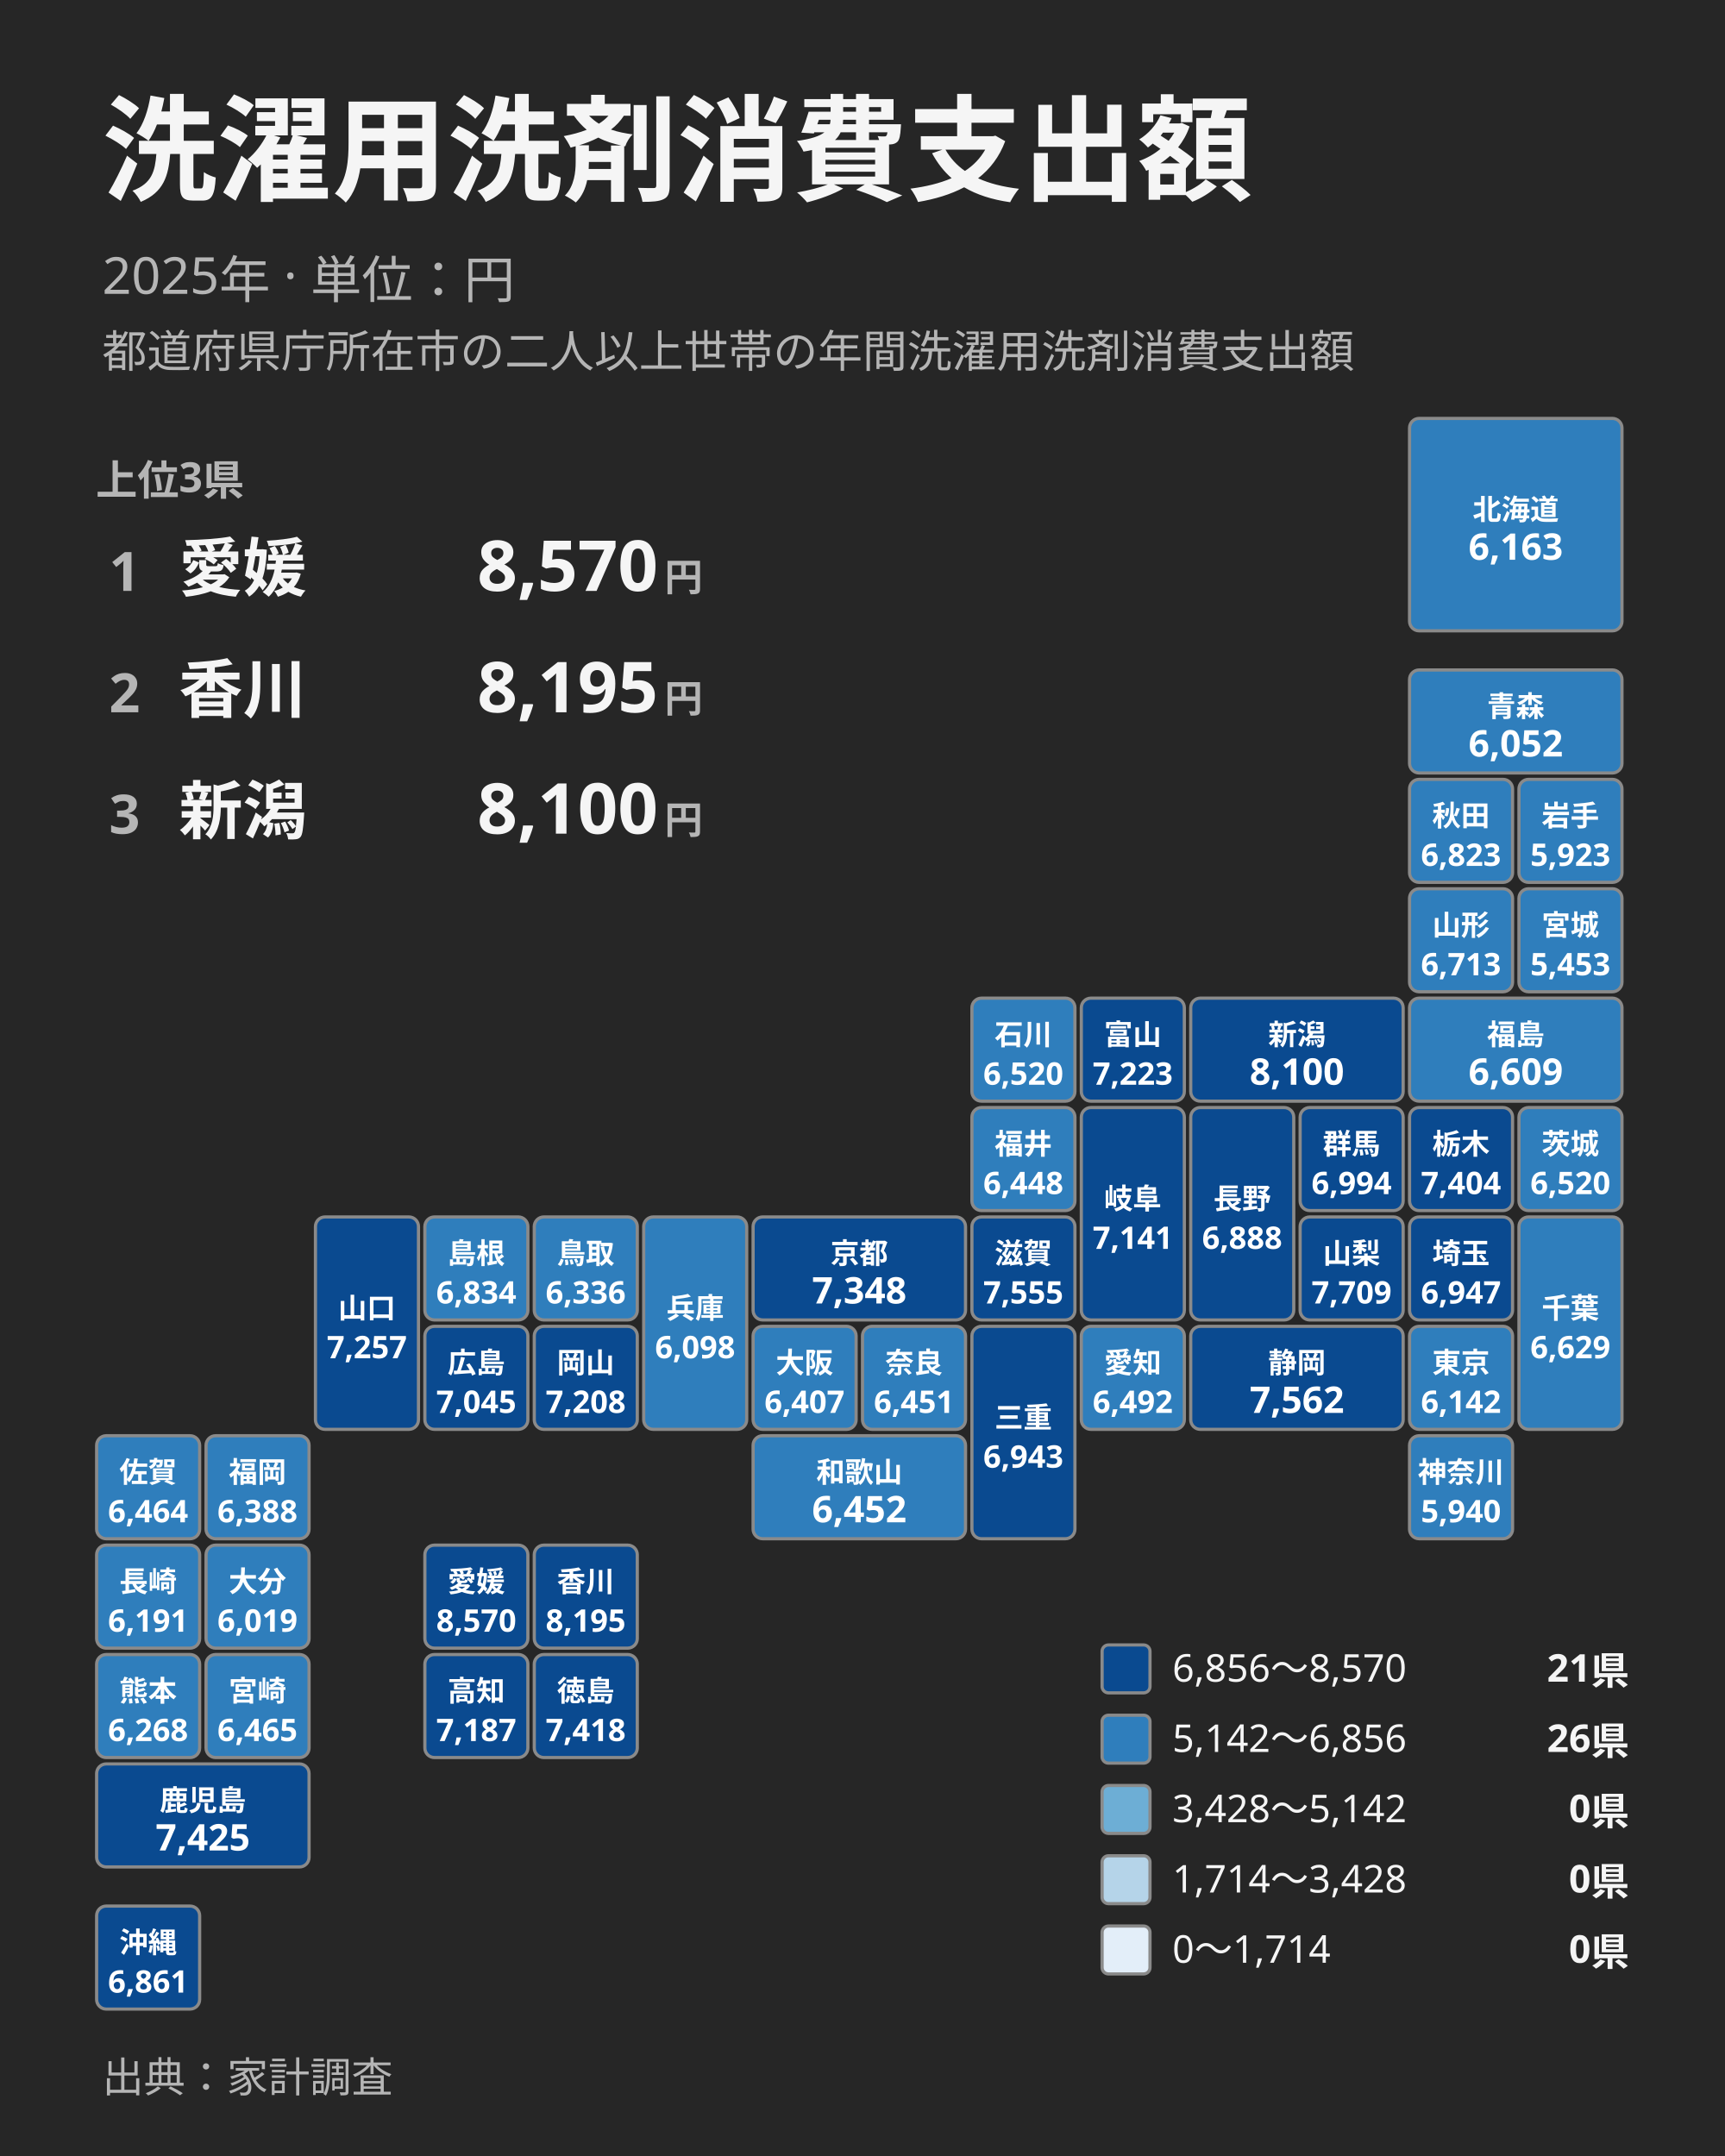
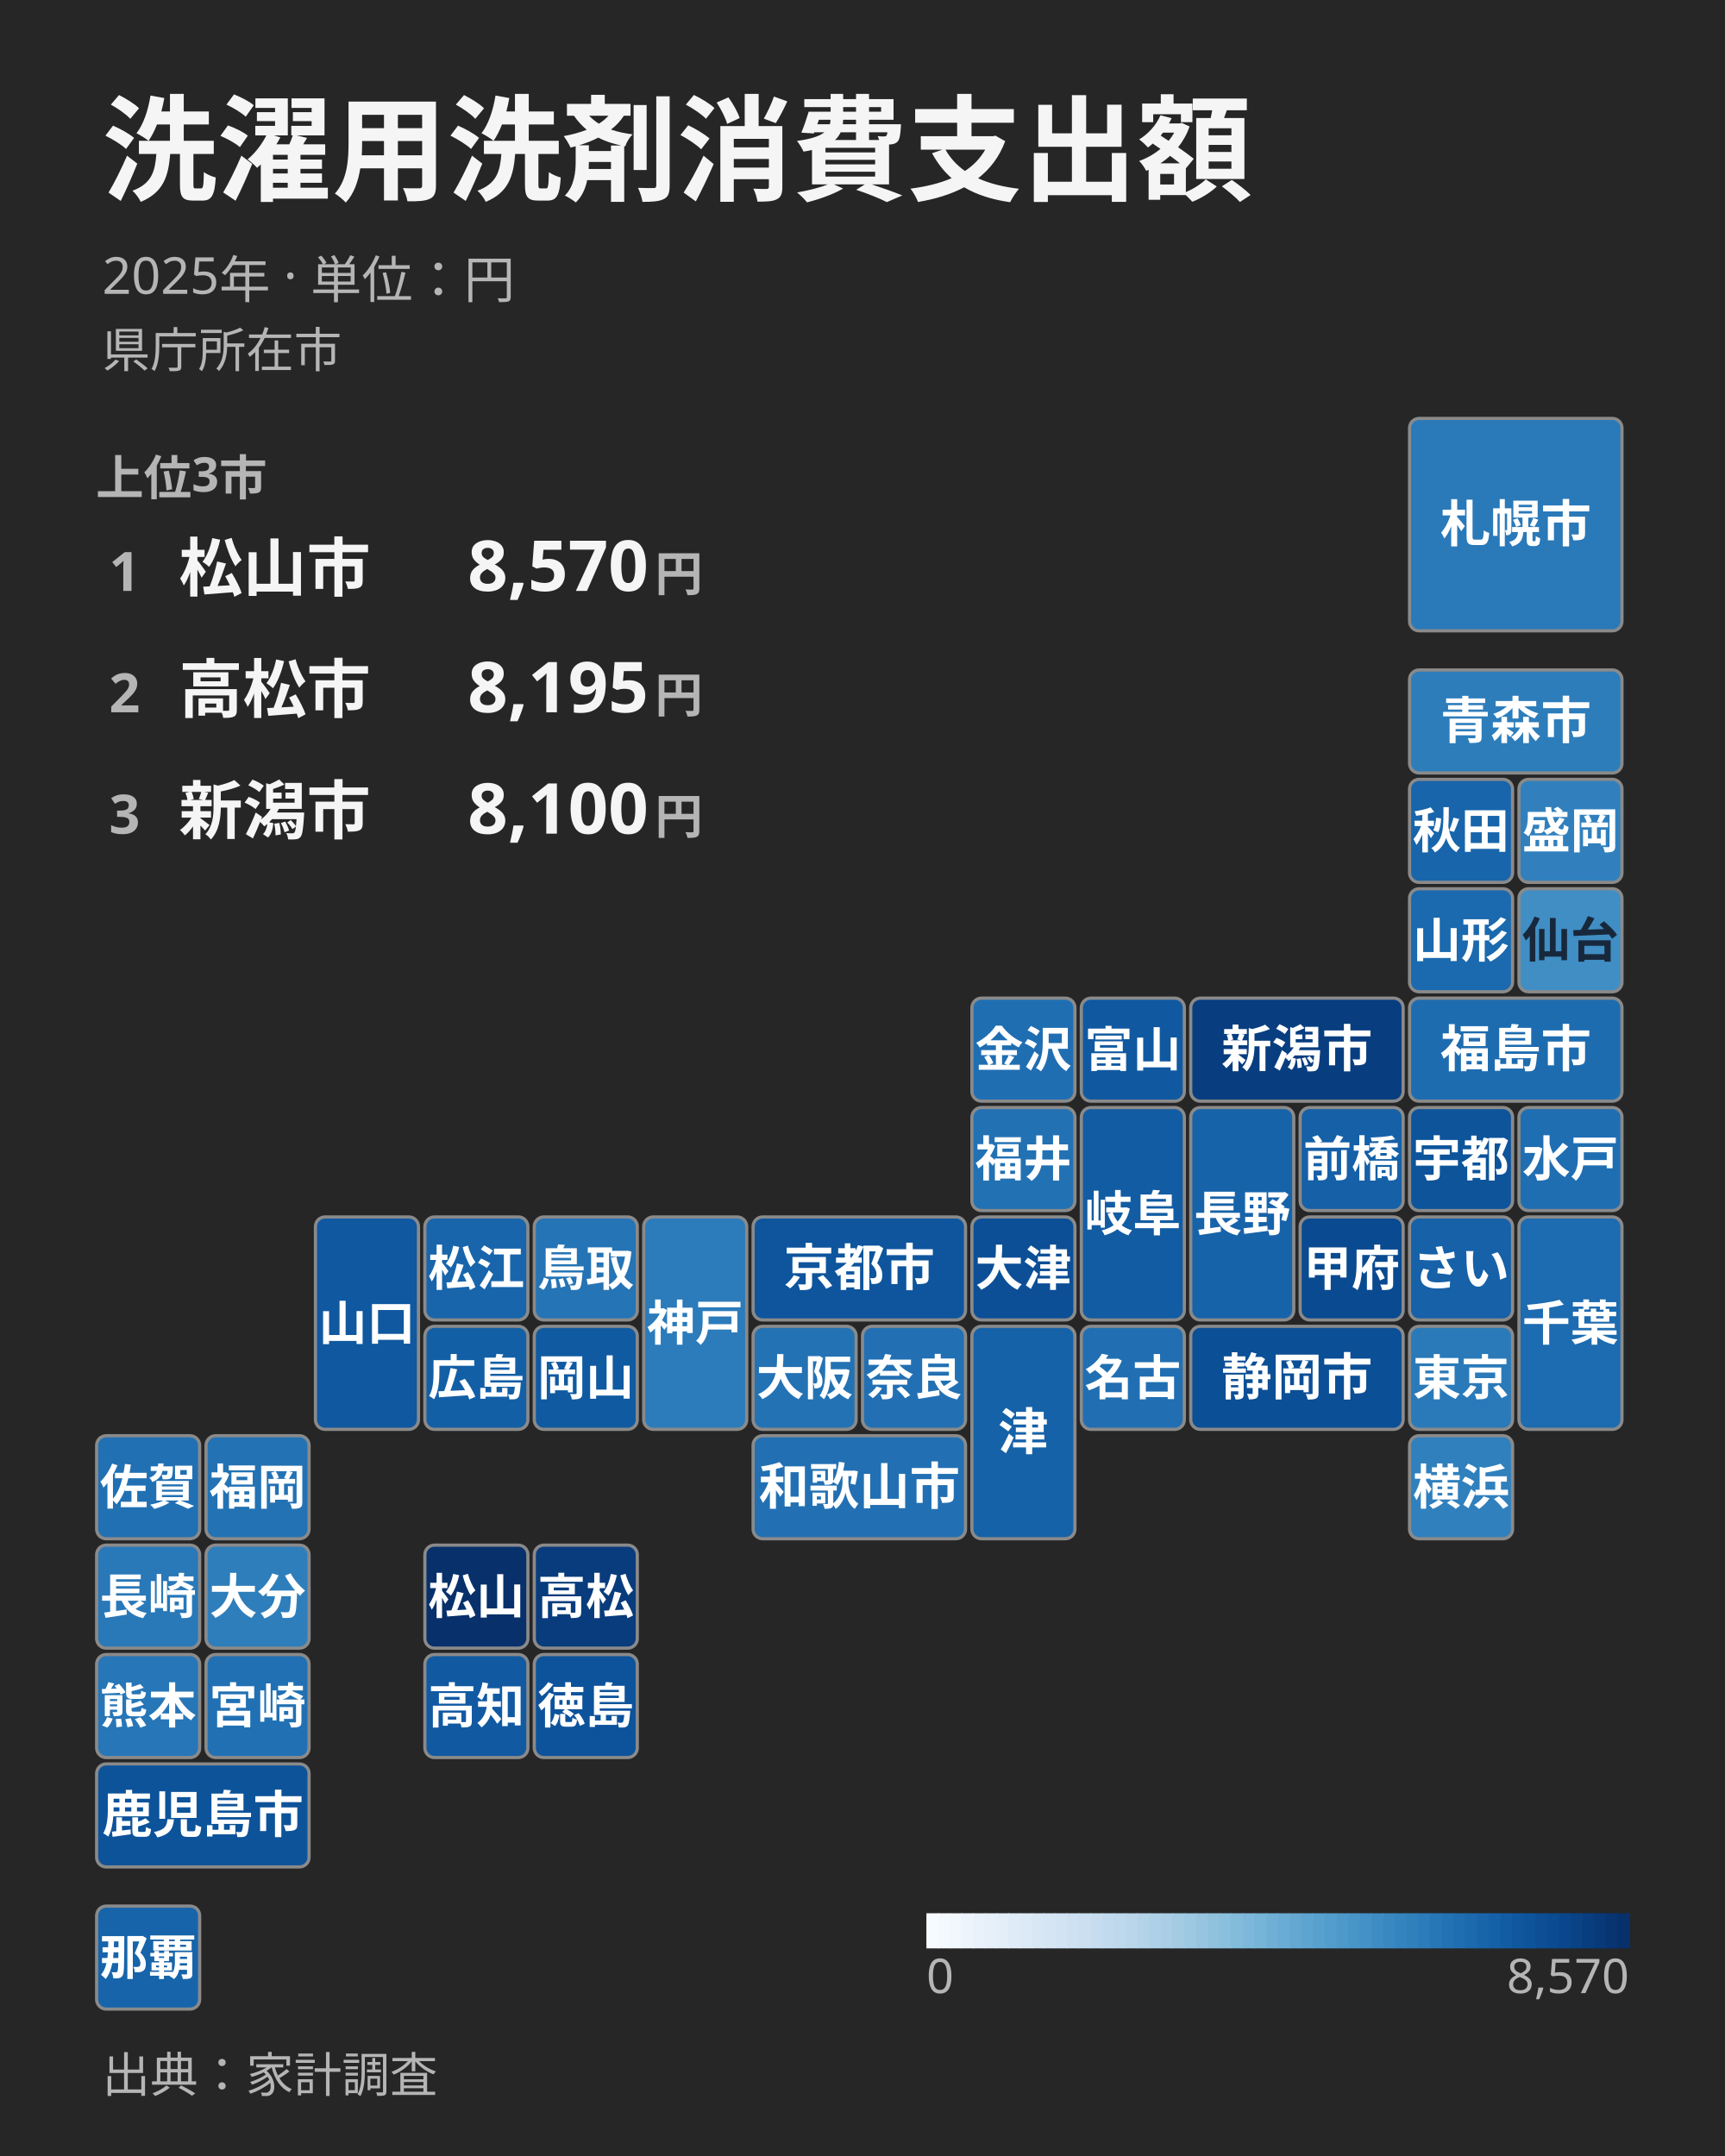
<svg xmlns="http://www.w3.org/2000/svg" width="1080" height="1350" viewBox="0 0 1080 1350" data-image-template="tile-map" data-theme="dark">
  <rect width="1080" height="1350" fill="#262626" />
  <g font-family="'Noto Sans JP','Hiragino Kaku Gothic ProN','Yu Gothic',Meiryo,sans-serif">
    <text x="64.0" y="120.0" font-size="72.0" font-weight="700" fill="#F5F5F5">洗濯用洗剤消費支出額</text>
    <text x="64.0" y="184.0" font-size="32.0" font-weight="400" fill="#B5B5B5">2025年 · 単位：円</text>
-     <text x="64.0" y="230.0" font-size="28.0" font-weight="400" fill="#B5B5B5">都道府県庁所在市の二人以上世帯の年間洗濯用洗剤消費支出額</text>
-     <text x="60.0" y="310.0" font-size="26.0" font-weight="700" fill="#B5B5B5">上位3県</text>
+     <text x="64.0" y="230.0" font-size="30.0" font-weight="400" fill="#B5B5B5">県庁所在市</text>
+     <text x="60.0" y="310.0" font-size="30.0" font-weight="700" fill="#B5B5B5">上位3市</text>
    <g data-top="1">
      <text x="78.0" y="370.0" font-size="34.0" font-weight="700" fill="#B5B5B5" text-anchor="middle">1</text>
-       <text x="112.0" y="370.0" font-size="40.0" font-weight="700" fill="#F5F5F5">愛媛</text>
-       <text x="412.0" y="370.0" font-size="44.0" font-weight="800" fill="#F5F5F5" text-anchor="end">8,570</text>
-       <text x="440.0" y="370.0" font-size="24.0" font-weight="700" fill="#B5B5B5" text-anchor="end">円</text>
+       <text x="112.0" y="370.0" font-size="40.0" font-weight="700" fill="#F5F5F5">松山市</text>
+       <text x="406.0" y="370.0" font-size="44.0" font-weight="800" fill="#F5F5F5" text-anchor="end">8,570</text>
+       <text x="440.0" y="370.0" font-size="30.0" font-weight="700" fill="#B5B5B5" text-anchor="end">円</text>
    </g>
    <g data-top="2">
      <text x="78.0" y="446.0" font-size="34.0" font-weight="700" fill="#B5B5B5" text-anchor="middle">2</text>
-       <text x="112.0" y="446.0" font-size="40.0" font-weight="700" fill="#F5F5F5">香川</text>
-       <text x="412.0" y="446.0" font-size="44.0" font-weight="800" fill="#F5F5F5" text-anchor="end">8,195</text>
-       <text x="440.0" y="446.0" font-size="24.0" font-weight="700" fill="#B5B5B5" text-anchor="end">円</text>
+       <text x="112.0" y="446.0" font-size="40.0" font-weight="700" fill="#F5F5F5">高松市</text>
+       <text x="406.0" y="446.0" font-size="44.0" font-weight="800" fill="#F5F5F5" text-anchor="end">8,195</text>
+       <text x="440.0" y="446.0" font-size="30.0" font-weight="700" fill="#B5B5B5" text-anchor="end">円</text>
    </g>
    <g data-top="3">
      <text x="78.0" y="522.0" font-size="34.0" font-weight="700" fill="#B5B5B5" text-anchor="middle">3</text>
-       <text x="112.0" y="522.0" font-size="40.0" font-weight="700" fill="#F5F5F5">新潟</text>
-       <text x="412.0" y="522.0" font-size="44.0" font-weight="800" fill="#F5F5F5" text-anchor="end">8,100</text>
-       <text x="440.0" y="522.0" font-size="24.0" font-weight="700" fill="#B5B5B5" text-anchor="end">円</text>
+       <text x="112.0" y="522.0" font-size="40.0" font-weight="700" fill="#F5F5F5">新潟市</text>
+       <text x="406.0" y="522.0" font-size="44.0" font-weight="800" fill="#F5F5F5" text-anchor="end">8,100</text>
+       <text x="440.0" y="522.0" font-size="30.0" font-weight="700" fill="#B5B5B5" text-anchor="end">円</text>
    </g>
    <g transform="translate(60,262)">
      <g transform="translate(822.5,0.0)" data-area="01000" data-value="6163">
-         <rect width="133.0" height="133.0" rx="6" fill="rgb(47, 126, 188)" stroke="#8A8A8A" stroke-width="2" />
-         <text x="66.5" y="63.5" font-size="18.0" font-weight="700" fill="#FFFFFF" text-anchor="middle">北海道</text>
-         <text x="66.5" y="88.5" font-size="23.0" font-weight="800" fill="#FFFFFF" text-anchor="middle">6,163</text>
+         <rect width="133.0" height="133.0" rx="6" fill="rgb(42, 121, 185)" stroke="#8A8A8A" stroke-width="2" />
+         <text x="66.5" y="77.3" font-size="31.5" font-weight="700" fill="#FFFFFF" text-anchor="middle">札幌市</text>
      </g>
      <g transform="translate(822.5,157.5)" data-area="02000" data-value="6052">
-         <rect width="133.0" height="64.5" rx="6" fill="rgb(47, 126, 188)" stroke="#8A8A8A" stroke-width="2" />
-         <text x="66.5" y="29.2" font-size="18.0" font-weight="700" fill="#FFFFFF" text-anchor="middle">青森</text>
-         <text x="66.5" y="54.2" font-size="23.0" font-weight="800" fill="#FFFFFF" text-anchor="middle">6,052</text>
+         <rect width="133.0" height="64.5" rx="6" fill="rgb(45, 125, 187)" stroke="#8A8A8A" stroke-width="2" />
+         <text x="66.5" y="43.0" font-size="31.5" font-weight="700" fill="#FFFFFF" text-anchor="middle">青森市</text>
      </g>
      <g transform="translate(891.0,226.0)" data-area="03000" data-value="5923">
-         <rect width="64.5" height="64.5" rx="6" fill="rgb(47, 126, 188)" stroke="#8A8A8A" stroke-width="2" />
-         <text x="32.2" y="29.2" font-size="18.0" font-weight="700" fill="#FFFFFF" text-anchor="middle">岩手</text>
-         <text x="32.2" y="54.2" font-size="19.5" font-weight="800" fill="#FFFFFF" text-anchor="middle">5,923</text>
+         <rect width="64.5" height="64.5" rx="6" fill="rgb(49, 128, 189)" stroke="#8A8A8A" stroke-width="2" />
+         <text x="32.2" y="43.0" font-size="30.2" font-weight="700" fill="#FFFFFF" text-anchor="middle">盛岡</text>
      </g>
      <g transform="translate(822.5,226.0)" data-area="05000" data-value="6823">
-         <rect width="64.5" height="64.5" rx="6" fill="rgb(47, 126, 188)" stroke="#8A8A8A" stroke-width="2" />
-         <text x="32.2" y="29.2" font-size="18.0" font-weight="700" fill="#FFFFFF" text-anchor="middle">秋田</text>
-         <text x="32.2" y="54.2" font-size="19.5" font-weight="800" fill="#FFFFFF" text-anchor="middle">6,823</text>
+         <rect width="64.5" height="64.5" rx="6" fill="rgb(24, 101, 171)" stroke="#8A8A8A" stroke-width="2" />
+         <text x="32.2" y="43.0" font-size="30.2" font-weight="700" fill="#FFFFFF" text-anchor="middle">秋田</text>
      </g>
      <g transform="translate(891.0,294.5)" data-area="04000" data-value="5453">
-         <rect width="64.5" height="64.5" rx="6" fill="rgb(47, 126, 188)" stroke="#8A8A8A" stroke-width="2" />
-         <text x="32.2" y="29.2" font-size="18.0" font-weight="700" fill="#FFFFFF" text-anchor="middle">宮城</text>
-         <text x="32.2" y="54.2" font-size="19.5" font-weight="800" fill="#FFFFFF" text-anchor="middle">5,453</text>
+         <rect width="64.5" height="64.5" rx="6" fill="rgb(64, 142, 196)" stroke="#8A8A8A" stroke-width="2" />
+         <text x="32.2" y="43.0" font-size="30.2" font-weight="700" fill="#18283C" text-anchor="middle">仙台</text>
      </g>
      <g transform="translate(822.5,294.5)" data-area="06000" data-value="6713">
-         <rect width="64.5" height="64.5" rx="6" fill="rgb(47, 126, 188)" stroke="#8A8A8A" stroke-width="2" />
-         <text x="32.2" y="29.2" font-size="18.0" font-weight="700" fill="#FFFFFF" text-anchor="middle">山形</text>
-         <text x="32.2" y="54.2" font-size="19.5" font-weight="800" fill="#FFFFFF" text-anchor="middle">6,713</text>
+         <rect width="64.5" height="64.5" rx="6" fill="rgb(27, 105, 174)" stroke="#8A8A8A" stroke-width="2" />
+         <text x="32.2" y="43.0" font-size="30.2" font-weight="700" fill="#FFFFFF" text-anchor="middle">山形</text>
      </g>
      <g transform="translate(822.5,363.0)" data-area="07000" data-value="6609">
-         <rect width="133.0" height="64.5" rx="6" fill="rgb(47, 126, 188)" stroke="#8A8A8A" stroke-width="2" />
-         <text x="66.5" y="29.2" font-size="18.0" font-weight="700" fill="#FFFFFF" text-anchor="middle">福島</text>
-         <text x="66.5" y="54.2" font-size="23.0" font-weight="800" fill="#FFFFFF" text-anchor="middle">6,609</text>
+         <rect width="133.0" height="64.5" rx="6" fill="rgb(30, 108, 176)" stroke="#8A8A8A" stroke-width="2" />
+         <text x="66.5" y="43.0" font-size="31.5" font-weight="700" fill="#FFFFFF" text-anchor="middle">福島市</text>
      </g>
      <g transform="translate(685.5,363.0)" data-area="15000" data-value="8100">
-         <rect width="133.0" height="64.5" rx="6" fill="rgb(10, 74, 144)" stroke="#8A8A8A" stroke-width="2" />
-         <text x="66.5" y="29.2" font-size="18.0" font-weight="700" fill="#FFFFFF" text-anchor="middle">新潟</text>
-         <text x="66.5" y="54.2" font-size="23.0" font-weight="800" fill="#FFFFFF" text-anchor="middle">8,100</text>
+         <rect width="133.0" height="64.5" rx="6" fill="rgb(8, 62, 128)" stroke="#8A8A8A" stroke-width="2" />
+         <text x="66.5" y="43.0" font-size="31.5" font-weight="700" fill="#FFFFFF" text-anchor="middle">新潟市</text>
      </g>
      <g transform="translate(617.0,363.0)" data-area="16000" data-value="7223">
-         <rect width="64.5" height="64.5" rx="6" fill="rgb(10, 74, 144)" stroke="#8A8A8A" stroke-width="2" />
-         <text x="32.2" y="29.2" font-size="18.0" font-weight="700" fill="#FFFFFF" text-anchor="middle">富山</text>
-         <text x="32.2" y="54.2" font-size="19.5" font-weight="800" fill="#FFFFFF" text-anchor="middle">7,223</text>
+         <rect width="64.5" height="64.5" rx="6" fill="rgb(16, 89, 161)" stroke="#8A8A8A" stroke-width="2" />
+         <text x="32.2" y="43.0" font-size="30.2" font-weight="700" fill="#FFFFFF" text-anchor="middle">富山</text>
      </g>
      <g transform="translate(548.5,363.0)" data-area="17000" data-value="6520">
-         <rect width="64.5" height="64.5" rx="6" fill="rgb(47, 126, 188)" stroke="#8A8A8A" stroke-width="2" />
-         <text x="32.2" y="29.2" font-size="18.0" font-weight="700" fill="#FFFFFF" text-anchor="middle">石川</text>
-         <text x="32.2" y="54.2" font-size="19.5" font-weight="800" fill="#FFFFFF" text-anchor="middle">6,520</text>
+         <rect width="64.5" height="64.5" rx="6" fill="rgb(32, 110, 178)" stroke="#8A8A8A" stroke-width="2" />
+         <text x="32.2" y="43.0" font-size="30.2" font-weight="700" fill="#FFFFFF" text-anchor="middle">金沢</text>
      </g>
      <g transform="translate(548.5,431.5)" data-area="18000" data-value="6448">
-         <rect width="64.5" height="64.5" rx="6" fill="rgb(47, 126, 188)" stroke="#8A8A8A" stroke-width="2" />
-         <text x="32.2" y="29.2" font-size="18.0" font-weight="700" fill="#FFFFFF" text-anchor="middle">福井</text>
-         <text x="32.2" y="54.2" font-size="19.5" font-weight="800" fill="#FFFFFF" text-anchor="middle">6,448</text>
+         <rect width="64.5" height="64.5" rx="6" fill="rgb(34, 113, 179)" stroke="#8A8A8A" stroke-width="2" />
+         <text x="32.2" y="43.0" font-size="30.2" font-weight="700" fill="#FFFFFF" text-anchor="middle">福井</text>
      </g>
      <g transform="translate(617.0,431.5)" data-area="21000" data-value="7141">
-         <rect width="64.5" height="133.0" rx="6" fill="rgb(10, 74, 144)" stroke="#8A8A8A" stroke-width="2" />
-         <text x="32.2" y="63.5" font-size="18.0" font-weight="700" fill="#FFFFFF" text-anchor="middle">岐阜</text>
-         <text x="32.2" y="88.5" font-size="19.5" font-weight="800" fill="#FFFFFF" text-anchor="middle">7,141</text>
+         <rect width="64.5" height="133.0" rx="6" fill="rgb(18, 92, 163)" stroke="#8A8A8A" stroke-width="2" />
+         <text x="32.2" y="77.3" font-size="30.2" font-weight="700" fill="#FFFFFF" text-anchor="middle">岐阜</text>
      </g>
      <g transform="translate(685.5,431.5)" data-area="20000" data-value="6888">
-         <rect width="64.5" height="133.0" rx="6" fill="rgb(10, 74, 144)" stroke="#8A8A8A" stroke-width="2" />
-         <text x="32.2" y="63.5" font-size="18.0" font-weight="700" fill="#FFFFFF" text-anchor="middle">長野</text>
-         <text x="32.2" y="88.5" font-size="19.5" font-weight="800" fill="#FFFFFF" text-anchor="middle">6,888</text>
+         <rect width="64.5" height="133.0" rx="6" fill="rgb(23, 99, 170)" stroke="#8A8A8A" stroke-width="2" />
+         <text x="32.2" y="77.3" font-size="30.2" font-weight="700" fill="#FFFFFF" text-anchor="middle">長野</text>
      </g>
      <g transform="translate(754.0,431.5)" data-area="10000" data-value="6994">
-         <rect width="64.5" height="64.5" rx="6" fill="rgb(10, 74, 144)" stroke="#8A8A8A" stroke-width="2" />
-         <text x="32.2" y="29.2" font-size="18.0" font-weight="700" fill="#FFFFFF" text-anchor="middle">群馬</text>
-         <text x="32.2" y="54.2" font-size="19.5" font-weight="800" fill="#FFFFFF" text-anchor="middle">6,994</text>
+         <rect width="64.5" height="64.5" rx="6" fill="rgb(21, 96, 167)" stroke="#8A8A8A" stroke-width="2" />
+         <text x="32.2" y="43.0" font-size="30.2" font-weight="700" fill="#FFFFFF" text-anchor="middle">前橋</text>
      </g>
      <g transform="translate(822.5,431.5)" data-area="09000" data-value="7404">
-         <rect width="64.5" height="64.5" rx="6" fill="rgb(10, 74, 144)" stroke="#8A8A8A" stroke-width="2" />
-         <text x="32.2" y="29.2" font-size="18.0" font-weight="700" fill="#FFFFFF" text-anchor="middle">栃木</text>
-         <text x="32.2" y="54.2" font-size="19.5" font-weight="800" fill="#FFFFFF" text-anchor="middle">7,404</text>
+         <rect width="64.5" height="64.5" rx="6" fill="rgb(13, 84, 155)" stroke="#8A8A8A" stroke-width="2" />
+         <text x="32.2" y="43.0" font-size="30.2" font-weight="700" fill="#FFFFFF" text-anchor="middle">宇都</text>
      </g>
      <g transform="translate(891.0,431.5)" data-area="08000" data-value="6520">
-         <rect width="64.5" height="64.5" rx="6" fill="rgb(47, 126, 188)" stroke="#8A8A8A" stroke-width="2" />
-         <text x="32.2" y="29.2" font-size="18.0" font-weight="700" fill="#FFFFFF" text-anchor="middle">茨城</text>
-         <text x="32.2" y="54.2" font-size="19.5" font-weight="800" fill="#FFFFFF" text-anchor="middle">6,520</text>
+         <rect width="64.5" height="64.5" rx="6" fill="rgb(32, 110, 178)" stroke="#8A8A8A" stroke-width="2" />
+         <text x="32.2" y="43.0" font-size="30.2" font-weight="700" fill="#FFFFFF" text-anchor="middle">水戸</text>
      </g>
      <g transform="translate(754.0,500.0)" data-area="19000" data-value="7709">
        <rect width="64.5" height="64.5" rx="6" fill="rgb(10, 74, 144)" stroke="#8A8A8A" stroke-width="2" />
-         <text x="32.2" y="29.2" font-size="18.0" font-weight="700" fill="#FFFFFF" text-anchor="middle">山梨</text>
-         <text x="32.2" y="54.2" font-size="19.5" font-weight="800" fill="#FFFFFF" text-anchor="middle">7,709</text>
+         <text x="32.2" y="43.0" font-size="30.2" font-weight="700" fill="#FFFFFF" text-anchor="middle">甲府</text>
      </g>
      <g transform="translate(822.5,500.0)" data-area="11000" data-value="6947">
-         <rect width="64.5" height="64.5" rx="6" fill="rgb(10, 74, 144)" stroke="#8A8A8A" stroke-width="2" />
-         <text x="32.2" y="29.2" font-size="18.0" font-weight="700" fill="#FFFFFF" text-anchor="middle">埼玉</text>
-         <text x="32.2" y="54.2" font-size="19.5" font-weight="800" fill="#FFFFFF" text-anchor="middle">6,947</text>
+         <rect width="64.5" height="64.5" rx="6" fill="rgb(22, 97, 168)" stroke="#8A8A8A" stroke-width="2" />
+         <text x="32.2" y="43.0" font-size="30.2" font-weight="700" fill="#FFFFFF" text-anchor="middle">さい</text>
      </g>
      <g transform="translate(891.0,500.0)" data-area="12000" data-value="6629">
-         <rect width="64.5" height="133.0" rx="6" fill="rgb(47, 126, 188)" stroke="#8A8A8A" stroke-width="2" />
-         <text x="32.2" y="63.5" font-size="18.0" font-weight="700" fill="#FFFFFF" text-anchor="middle">千葉</text>
-         <text x="32.2" y="88.5" font-size="19.5" font-weight="800" fill="#FFFFFF" text-anchor="middle">6,629</text>
+         <rect width="64.5" height="133.0" rx="6" fill="rgb(29, 107, 176)" stroke="#8A8A8A" stroke-width="2" />
+         <text x="32.2" y="77.3" font-size="30.2" font-weight="700" fill="#FFFFFF" text-anchor="middle">千葉</text>
      </g>
      <g transform="translate(822.5,568.5)" data-area="13000" data-value="6142">
-         <rect width="64.5" height="64.5" rx="6" fill="rgb(47, 126, 188)" stroke="#8A8A8A" stroke-width="2" />
-         <text x="32.2" y="29.2" font-size="18.0" font-weight="700" fill="#FFFFFF" text-anchor="middle">東京</text>
-         <text x="32.2" y="54.2" font-size="19.5" font-weight="800" fill="#FFFFFF" text-anchor="middle">6,142</text>
+         <rect width="64.5" height="64.5" rx="6" fill="rgb(42, 122, 185)" stroke="#8A8A8A" stroke-width="2" />
+         <text x="32.2" y="43.0" font-size="30.2" font-weight="700" fill="#FFFFFF" text-anchor="middle">東京</text>
      </g>
      <g transform="translate(822.5,637.0)" data-area="14000" data-value="5940">
-         <rect width="64.5" height="64.5" rx="6" fill="rgb(47, 126, 188)" stroke="#8A8A8A" stroke-width="2" />
-         <text x="32.2" y="29.2" font-size="18.0" font-weight="700" fill="#FFFFFF" text-anchor="middle">神奈川</text>
-         <text x="32.2" y="54.2" font-size="19.5" font-weight="800" fill="#FFFFFF" text-anchor="middle">5,940</text>
+         <rect width="64.5" height="64.5" rx="6" fill="rgb(48, 128, 189)" stroke="#8A8A8A" stroke-width="2" />
+         <text x="32.2" y="43.0" font-size="30.2" font-weight="700" fill="#FFFFFF" text-anchor="middle">横浜</text>
      </g>
      <g transform="translate(685.5,568.5)" data-area="22000" data-value="7562">
-         <rect width="133.0" height="64.5" rx="6" fill="rgb(10, 74, 144)" stroke="#8A8A8A" stroke-width="2" />
-         <text x="66.5" y="29.2" font-size="18.0" font-weight="700" fill="#FFFFFF" text-anchor="middle">静岡</text>
-         <text x="66.5" y="54.2" font-size="23.0" font-weight="800" fill="#FFFFFF" text-anchor="middle">7,562</text>
+         <rect width="133.0" height="64.5" rx="6" fill="rgb(11, 79, 150)" stroke="#8A8A8A" stroke-width="2" />
+         <text x="66.5" y="43.0" font-size="31.5" font-weight="700" fill="#FFFFFF" text-anchor="middle">静岡市</text>
      </g>
      <g transform="translate(617.0,568.5)" data-area="23000" data-value="6492">
-         <rect width="64.5" height="64.5" rx="6" fill="rgb(47, 126, 188)" stroke="#8A8A8A" stroke-width="2" />
-         <text x="32.2" y="29.2" font-size="18.0" font-weight="700" fill="#FFFFFF" text-anchor="middle">愛知</text>
-         <text x="32.2" y="54.2" font-size="19.5" font-weight="800" fill="#FFFFFF" text-anchor="middle">6,492</text>
+         <rect width="64.5" height="64.5" rx="6" fill="rgb(33, 111, 178)" stroke="#8A8A8A" stroke-width="2" />
+         <text x="32.2" y="43.0" font-size="30.2" font-weight="700" fill="#FFFFFF" text-anchor="middle">名古</text>
      </g>
      <g transform="translate(548.5,500.0)" data-area="25000" data-value="7555">
-         <rect width="64.5" height="64.5" rx="6" fill="rgb(10, 74, 144)" stroke="#8A8A8A" stroke-width="2" />
-         <text x="32.2" y="29.2" font-size="18.0" font-weight="700" fill="#FFFFFF" text-anchor="middle">滋賀</text>
-         <text x="32.2" y="54.2" font-size="19.5" font-weight="800" fill="#FFFFFF" text-anchor="middle">7,555</text>
+         <rect width="64.5" height="64.5" rx="6" fill="rgb(12, 79, 150)" stroke="#8A8A8A" stroke-width="2" />
+         <text x="32.2" y="43.0" font-size="30.2" font-weight="700" fill="#FFFFFF" text-anchor="middle">大津</text>
      </g>
      <g transform="translate(548.5,568.5)" data-area="24000" data-value="6943">
-         <rect width="64.5" height="133.0" rx="6" fill="rgb(10, 74, 144)" stroke="#8A8A8A" stroke-width="2" />
-         <text x="32.2" y="63.5" font-size="18.0" font-weight="700" fill="#FFFFFF" text-anchor="middle">三重</text>
-         <text x="32.2" y="88.5" font-size="19.5" font-weight="800" fill="#FFFFFF" text-anchor="middle">6,943</text>
+         <rect width="64.5" height="133.0" rx="6" fill="rgb(22, 98, 168)" stroke="#8A8A8A" stroke-width="2" />
+         <text x="32.2" y="77.3" font-size="31.5" font-weight="700" fill="#FFFFFF" text-anchor="middle">津</text>
      </g>
      <g transform="translate(411.5,500.0)" data-area="26000" data-value="7348">
-         <rect width="133.0" height="64.5" rx="6" fill="rgb(10, 74, 144)" stroke="#8A8A8A" stroke-width="2" />
-         <text x="66.5" y="29.2" font-size="18.0" font-weight="700" fill="#FFFFFF" text-anchor="middle">京都</text>
-         <text x="66.5" y="54.2" font-size="23.0" font-weight="800" fill="#FFFFFF" text-anchor="middle">7,348</text>
+         <rect width="133.0" height="64.5" rx="6" fill="rgb(14, 85, 157)" stroke="#8A8A8A" stroke-width="2" />
+         <text x="66.5" y="43.0" font-size="31.5" font-weight="700" fill="#FFFFFF" text-anchor="middle">京都市</text>
      </g>
      <g transform="translate(343.0,500.0)" data-area="28000" data-value="6098">
-         <rect width="64.5" height="133.0" rx="6" fill="rgb(47, 126, 188)" stroke="#8A8A8A" stroke-width="2" />
-         <text x="32.2" y="63.5" font-size="18.0" font-weight="700" fill="#FFFFFF" text-anchor="middle">兵庫</text>
-         <text x="32.2" y="88.5" font-size="19.5" font-weight="800" fill="#FFFFFF" text-anchor="middle">6,098</text>
+         <rect width="64.5" height="133.0" rx="6" fill="rgb(44, 123, 186)" stroke="#8A8A8A" stroke-width="2" />
+         <text x="32.2" y="77.3" font-size="30.2" font-weight="700" fill="#FFFFFF" text-anchor="middle">神戸</text>
      </g>
      <g transform="translate(411.5,568.5)" data-area="27000" data-value="6407">
-         <rect width="64.5" height="64.5" rx="6" fill="rgb(47, 126, 188)" stroke="#8A8A8A" stroke-width="2" />
-         <text x="32.2" y="29.2" font-size="18.0" font-weight="700" fill="#FFFFFF" text-anchor="middle">大阪</text>
-         <text x="32.2" y="54.2" font-size="19.5" font-weight="800" fill="#FFFFFF" text-anchor="middle">6,407</text>
+         <rect width="64.5" height="64.5" rx="6" fill="rgb(35, 114, 180)" stroke="#8A8A8A" stroke-width="2" />
+         <text x="32.2" y="43.0" font-size="30.2" font-weight="700" fill="#FFFFFF" text-anchor="middle">大阪</text>
      </g>
      <g transform="translate(480.0,568.5)" data-area="29000" data-value="6451">
-         <rect width="64.5" height="64.5" rx="6" fill="rgb(47, 126, 188)" stroke="#8A8A8A" stroke-width="2" />
-         <text x="32.2" y="29.2" font-size="18.0" font-weight="700" fill="#FFFFFF" text-anchor="middle">奈良</text>
-         <text x="32.2" y="54.2" font-size="19.5" font-weight="800" fill="#FFFFFF" text-anchor="middle">6,451</text>
+         <rect width="64.5" height="64.5" rx="6" fill="rgb(34, 112, 179)" stroke="#8A8A8A" stroke-width="2" />
+         <text x="32.2" y="43.0" font-size="30.2" font-weight="700" fill="#FFFFFF" text-anchor="middle">奈良</text>
      </g>
      <g transform="translate(411.5,637.0)" data-area="30000" data-value="6452">
-         <rect width="133.0" height="64.5" rx="6" fill="rgb(47, 126, 188)" stroke="#8A8A8A" stroke-width="2" />
-         <text x="66.5" y="29.2" font-size="18.0" font-weight="700" fill="#FFFFFF" text-anchor="middle">和歌山</text>
-         <text x="66.5" y="54.2" font-size="23.0" font-weight="800" fill="#FFFFFF" text-anchor="middle">6,452</text>
+         <rect width="133.0" height="64.5" rx="6" fill="rgb(34, 112, 179)" stroke="#8A8A8A" stroke-width="2" />
+         <text x="66.5" y="43.0" font-size="31.5" font-weight="700" fill="#FFFFFF" text-anchor="middle">和歌山市</text>
      </g>
      <g transform="translate(274.5,500.0)" data-area="31000" data-value="6336">
-         <rect width="64.5" height="64.5" rx="6" fill="rgb(47, 126, 188)" stroke="#8A8A8A" stroke-width="2" />
-         <text x="32.2" y="29.2" font-size="18.0" font-weight="700" fill="#FFFFFF" text-anchor="middle">鳥取</text>
-         <text x="32.2" y="54.2" font-size="19.5" font-weight="800" fill="#FFFFFF" text-anchor="middle">6,336</text>
+         <rect width="64.5" height="64.5" rx="6" fill="rgb(37, 116, 181)" stroke="#8A8A8A" stroke-width="2" />
+         <text x="32.2" y="43.0" font-size="30.2" font-weight="700" fill="#FFFFFF" text-anchor="middle">鳥取</text>
      </g>
      <g transform="translate(274.5,568.5)" data-area="33000" data-value="7208">
-         <rect width="64.5" height="64.5" rx="6" fill="rgb(10, 74, 144)" stroke="#8A8A8A" stroke-width="2" />
-         <text x="32.2" y="29.2" font-size="18.0" font-weight="700" fill="#FFFFFF" text-anchor="middle">岡山</text>
-         <text x="32.2" y="54.2" font-size="19.5" font-weight="800" fill="#FFFFFF" text-anchor="middle">7,208</text>
+         <rect width="64.5" height="64.5" rx="6" fill="rgb(16, 90, 161)" stroke="#8A8A8A" stroke-width="2" />
+         <text x="32.2" y="43.0" font-size="30.2" font-weight="700" fill="#FFFFFF" text-anchor="middle">岡山</text>
      </g>
      <g transform="translate(206.0,500.0)" data-area="32000" data-value="6834">
-         <rect width="64.5" height="64.5" rx="6" fill="rgb(47, 126, 188)" stroke="#8A8A8A" stroke-width="2" />
-         <text x="32.2" y="29.2" font-size="18.0" font-weight="700" fill="#FFFFFF" text-anchor="middle">島根</text>
-         <text x="32.2" y="54.2" font-size="19.5" font-weight="800" fill="#FFFFFF" text-anchor="middle">6,834</text>
+         <rect width="64.5" height="64.5" rx="6" fill="rgb(24, 101, 171)" stroke="#8A8A8A" stroke-width="2" />
+         <text x="32.2" y="43.0" font-size="30.2" font-weight="700" fill="#FFFFFF" text-anchor="middle">松江</text>
      </g>
      <g transform="translate(206.0,568.5)" data-area="34000" data-value="7045">
-         <rect width="64.5" height="64.5" rx="6" fill="rgb(10, 74, 144)" stroke="#8A8A8A" stroke-width="2" />
-         <text x="32.2" y="29.2" font-size="18.0" font-weight="700" fill="#FFFFFF" text-anchor="middle">広島</text>
-         <text x="32.2" y="54.2" font-size="19.5" font-weight="800" fill="#FFFFFF" text-anchor="middle">7,045</text>
+         <rect width="64.5" height="64.5" rx="6" fill="rgb(19, 95, 166)" stroke="#8A8A8A" stroke-width="2" />
+         <text x="32.2" y="43.0" font-size="30.2" font-weight="700" fill="#FFFFFF" text-anchor="middle">広島</text>
      </g>
      <g transform="translate(137.5,500.0)" data-area="35000" data-value="7257">
-         <rect width="64.5" height="133.0" rx="6" fill="rgb(10, 74, 144)" stroke="#8A8A8A" stroke-width="2" />
-         <text x="32.2" y="63.5" font-size="18.0" font-weight="700" fill="#FFFFFF" text-anchor="middle">山口</text>
-         <text x="32.2" y="88.5" font-size="19.5" font-weight="800" fill="#FFFFFF" text-anchor="middle">7,257</text>
+         <rect width="64.5" height="133.0" rx="6" fill="rgb(16, 88, 160)" stroke="#8A8A8A" stroke-width="2" />
+         <text x="32.2" y="77.3" font-size="30.2" font-weight="700" fill="#FFFFFF" text-anchor="middle">山口</text>
      </g>
      <g transform="translate(206.0,705.5)" data-area="38000" data-value="8570">
-         <rect width="64.5" height="64.5" rx="6" fill="rgb(10, 74, 144)" stroke="#8A8A8A" stroke-width="2" />
-         <text x="32.2" y="29.2" font-size="18.0" font-weight="700" fill="#FFFFFF" text-anchor="middle">愛媛</text>
-         <text x="32.2" y="54.2" font-size="19.5" font-weight="800" fill="#FFFFFF" text-anchor="middle">8,570</text>
+         <rect width="64.5" height="64.5" rx="6" fill="rgb(8, 48, 107)" stroke="#8A8A8A" stroke-width="2" />
+         <text x="32.2" y="43.0" font-size="30.2" font-weight="700" fill="#FFFFFF" text-anchor="middle">松山</text>
      </g>
      <g transform="translate(274.5,705.5)" data-area="37000" data-value="8195">
-         <rect width="64.5" height="64.5" rx="6" fill="rgb(10, 74, 144)" stroke="#8A8A8A" stroke-width="2" />
-         <text x="32.2" y="29.2" font-size="18.0" font-weight="700" fill="#FFFFFF" text-anchor="middle">香川</text>
-         <text x="32.2" y="54.2" font-size="19.5" font-weight="800" fill="#FFFFFF" text-anchor="middle">8,195</text>
+         <rect width="64.5" height="64.5" rx="6" fill="rgb(8, 60, 124)" stroke="#8A8A8A" stroke-width="2" />
+         <text x="32.2" y="43.0" font-size="30.2" font-weight="700" fill="#FFFFFF" text-anchor="middle">高松</text>
      </g>
      <g transform="translate(206.0,774.0)" data-area="39000" data-value="7187">
-         <rect width="64.5" height="64.5" rx="6" fill="rgb(10, 74, 144)" stroke="#8A8A8A" stroke-width="2" />
-         <text x="32.2" y="29.2" font-size="18.0" font-weight="700" fill="#FFFFFF" text-anchor="middle">高知</text>
-         <text x="32.2" y="54.2" font-size="19.5" font-weight="800" fill="#FFFFFF" text-anchor="middle">7,187</text>
+         <rect width="64.5" height="64.5" rx="6" fill="rgb(17, 90, 162)" stroke="#8A8A8A" stroke-width="2" />
+         <text x="32.2" y="43.0" font-size="30.2" font-weight="700" fill="#FFFFFF" text-anchor="middle">高知</text>
      </g>
      <g transform="translate(274.5,774.0)" data-area="36000" data-value="7418">
-         <rect width="64.5" height="64.5" rx="6" fill="rgb(10, 74, 144)" stroke="#8A8A8A" stroke-width="2" />
-         <text x="32.2" y="29.2" font-size="18.0" font-weight="700" fill="#FFFFFF" text-anchor="middle">徳島</text>
-         <text x="32.2" y="54.2" font-size="19.5" font-weight="800" fill="#FFFFFF" text-anchor="middle">7,418</text>
+         <rect width="64.5" height="64.5" rx="6" fill="rgb(13, 83, 155)" stroke="#8A8A8A" stroke-width="2" />
+         <text x="32.2" y="43.0" font-size="30.2" font-weight="700" fill="#FFFFFF" text-anchor="middle">徳島</text>
      </g>
      <g transform="translate(69.0,637.0)" data-area="40000" data-value="6388">
-         <rect width="64.5" height="64.5" rx="6" fill="rgb(47, 126, 188)" stroke="#8A8A8A" stroke-width="2" />
-         <text x="32.2" y="29.2" font-size="18.0" font-weight="700" fill="#FFFFFF" text-anchor="middle">福岡</text>
-         <text x="32.2" y="54.2" font-size="19.5" font-weight="800" fill="#FFFFFF" text-anchor="middle">6,388</text>
+         <rect width="64.5" height="64.5" rx="6" fill="rgb(35, 114, 180)" stroke="#8A8A8A" stroke-width="2" />
+         <text x="32.2" y="43.0" font-size="30.2" font-weight="700" fill="#FFFFFF" text-anchor="middle">福岡</text>
      </g>
      <g transform="translate(0.5,637.0)" data-area="41000" data-value="6464">
-         <rect width="64.5" height="64.5" rx="6" fill="rgb(47, 126, 188)" stroke="#8A8A8A" stroke-width="2" />
-         <text x="32.2" y="29.2" font-size="18.0" font-weight="700" fill="#FFFFFF" text-anchor="middle">佐賀</text>
-         <text x="32.2" y="54.2" font-size="19.5" font-weight="800" fill="#FFFFFF" text-anchor="middle">6,464</text>
+         <rect width="64.5" height="64.5" rx="6" fill="rgb(33, 112, 179)" stroke="#8A8A8A" stroke-width="2" />
+         <text x="32.2" y="43.0" font-size="30.2" font-weight="700" fill="#FFFFFF" text-anchor="middle">佐賀</text>
      </g>
      <g transform="translate(69.0,705.5)" data-area="44000" data-value="6019">
-         <rect width="64.5" height="64.5" rx="6" fill="rgb(47, 126, 188)" stroke="#8A8A8A" stroke-width="2" />
-         <text x="32.2" y="29.2" font-size="18.0" font-weight="700" fill="#FFFFFF" text-anchor="middle">大分</text>
-         <text x="32.2" y="54.2" font-size="19.5" font-weight="800" fill="#FFFFFF" text-anchor="middle">6,019</text>
+         <rect width="64.5" height="64.5" rx="6" fill="rgb(46, 126, 187)" stroke="#8A8A8A" stroke-width="2" />
+         <text x="32.2" y="43.0" font-size="30.2" font-weight="700" fill="#FFFFFF" text-anchor="middle">大分</text>
      </g>
      <g transform="translate(0.5,705.5)" data-area="42000" data-value="6191">
-         <rect width="64.5" height="64.5" rx="6" fill="rgb(47, 126, 188)" stroke="#8A8A8A" stroke-width="2" />
-         <text x="32.2" y="29.2" font-size="18.0" font-weight="700" fill="#FFFFFF" text-anchor="middle">長崎</text>
-         <text x="32.2" y="54.2" font-size="19.5" font-weight="800" fill="#FFFFFF" text-anchor="middle">6,191</text>
+         <rect width="64.5" height="64.5" rx="6" fill="rgb(41, 120, 184)" stroke="#8A8A8A" stroke-width="2" />
+         <text x="32.2" y="43.0" font-size="30.2" font-weight="700" fill="#FFFFFF" text-anchor="middle">長崎</text>
      </g>
      <g transform="translate(69.0,774.0)" data-area="45000" data-value="6465">
-         <rect width="64.5" height="64.5" rx="6" fill="rgb(47, 126, 188)" stroke="#8A8A8A" stroke-width="2" />
-         <text x="32.2" y="29.2" font-size="18.0" font-weight="700" fill="#FFFFFF" text-anchor="middle">宮崎</text>
-         <text x="32.2" y="54.2" font-size="19.5" font-weight="800" fill="#FFFFFF" text-anchor="middle">6,465</text>
+         <rect width="64.5" height="64.5" rx="6" fill="rgb(33, 112, 179)" stroke="#8A8A8A" stroke-width="2" />
+         <text x="32.2" y="43.0" font-size="30.2" font-weight="700" fill="#FFFFFF" text-anchor="middle">宮崎</text>
      </g>
      <g transform="translate(0.5,774.0)" data-area="43000" data-value="6268">
-         <rect width="64.5" height="64.5" rx="6" fill="rgb(47, 126, 188)" stroke="#8A8A8A" stroke-width="2" />
-         <text x="32.2" y="29.2" font-size="18.0" font-weight="700" fill="#FFFFFF" text-anchor="middle">熊本</text>
-         <text x="32.2" y="54.2" font-size="19.5" font-weight="800" fill="#FFFFFF" text-anchor="middle">6,268</text>
+         <rect width="64.5" height="64.5" rx="6" fill="rgb(39, 118, 183)" stroke="#8A8A8A" stroke-width="2" />
+         <text x="32.2" y="43.0" font-size="30.2" font-weight="700" fill="#FFFFFF" text-anchor="middle">熊本</text>
      </g>
      <g transform="translate(0.5,842.5)" data-area="46000" data-value="7425">
-         <rect width="133.0" height="64.5" rx="6" fill="rgb(10, 74, 144)" stroke="#8A8A8A" stroke-width="2" />
-         <text x="66.5" y="29.2" font-size="18.0" font-weight="700" fill="#FFFFFF" text-anchor="middle">鹿児島</text>
-         <text x="66.5" y="54.2" font-size="23.0" font-weight="800" fill="#FFFFFF" text-anchor="middle">7,425</text>
+         <rect width="133.0" height="64.5" rx="6" fill="rgb(13, 83, 154)" stroke="#8A8A8A" stroke-width="2" />
+         <text x="66.5" y="43.0" font-size="31.5" font-weight="700" fill="#FFFFFF" text-anchor="middle">鹿児島市</text>
      </g>
      <g transform="translate(0.5,931.5)" data-area="47000" data-value="6861">
-         <rect width="64.5" height="64.5" rx="6" fill="rgb(10, 74, 144)" stroke="#8A8A8A" stroke-width="2" />
-         <text x="32.2" y="29.2" font-size="18.0" font-weight="700" fill="#FFFFFF" text-anchor="middle">沖縄</text>
-         <text x="32.2" y="54.2" font-size="19.5" font-weight="800" fill="#FFFFFF" text-anchor="middle">6,861</text>
-       </g>
-     </g>
-     <g data-legend-row="0">
-       <rect x="690" y="1030" width="30" height="30" rx="4" fill="rgb(10, 74, 144)" stroke="#8A8A8A" stroke-width="2" />
-       <text x="734.0" y="1053.0" font-size="24.0" font-weight="400" fill="#F5F5F5">6,856〜8,570</text>
-       <text x="1020.0" y="1053.0" font-size="24.0" font-weight="700" fill="#F5F5F5" text-anchor="end">21県</text>
-     </g>
-     <g data-legend-row="1">
-       <rect x="690" y="1074" width="30" height="30" rx="4" fill="rgb(47, 126, 188)" stroke="#8A8A8A" stroke-width="2" />
-       <text x="734.0" y="1097.0" font-size="24.0" font-weight="400" fill="#F5F5F5">5,142〜6,856</text>
-       <text x="1020.0" y="1097.0" font-size="24.0" font-weight="700" fill="#F5F5F5" text-anchor="end">26県</text>
-     </g>
-     <g data-legend-row="2">
-       <rect x="690" y="1118" width="30" height="30" rx="4" fill="rgb(109, 174, 213)" stroke="#8A8A8A" stroke-width="2" />
-       <text x="734.0" y="1141.0" font-size="24.0" font-weight="400" fill="#F5F5F5">3,428〜5,142</text>
-       <text x="1020.0" y="1141.0" font-size="24.0" font-weight="700" fill="#F5F5F5" text-anchor="end">0県</text>
-     </g>
-     <g data-legend-row="3">
-       <rect x="690" y="1162" width="30" height="30" rx="4" fill="rgb(181, 212, 233)" stroke="#8A8A8A" stroke-width="2" />
-       <text x="734.0" y="1185.0" font-size="24.0" font-weight="400" fill="#F5F5F5">1,714〜3,428</text>
-       <text x="1020.0" y="1185.0" font-size="24.0" font-weight="700" fill="#F5F5F5" text-anchor="end">0県</text>
-     </g>
-     <g data-legend-row="4">
-       <rect x="690" y="1206" width="30" height="30" rx="4" fill="rgb(227, 238, 249)" stroke="#8A8A8A" stroke-width="2" />
-       <text x="734.0" y="1229.0" font-size="24.0" font-weight="400" fill="#F5F5F5">0〜1,714</text>
-       <text x="1020.0" y="1229.0" font-size="24.0" font-weight="700" fill="#F5F5F5" text-anchor="end">0県</text>
-     </g>
-     <text x="64.0" y="1310.0" font-size="26.0" font-weight="400" fill="#B5B5B5">出典：家計調査</text>
+         <rect width="64.5" height="64.5" rx="6" fill="rgb(23, 100, 170)" stroke="#8A8A8A" stroke-width="2" />
+         <text x="32.2" y="43.0" font-size="30.2" font-weight="700" fill="#FFFFFF" text-anchor="middle">那覇</text>
+       </g>
+     </g>
+     <rect x="580.0" y="1198" width="7.8" height="22" fill="rgb(247, 251, 255)" />
+     <rect x="587.3" y="1198" width="7.8" height="22" fill="rgb(244, 249, 254)" />
+     <rect x="594.7" y="1198" width="7.8" height="22" fill="rgb(240, 247, 253)" />
+     <rect x="602.0" y="1198" width="7.8" height="22" fill="rgb(237, 244, 252)" />
+     <rect x="609.3" y="1198" width="7.8" height="22" fill="rgb(233, 242, 251)" />
+     <rect x="616.7" y="1198" width="7.8" height="22" fill="rgb(230, 240, 250)" />
+     <rect x="624.0" y="1198" width="7.8" height="22" fill="rgb(227, 238, 248)" />
+     <rect x="631.3" y="1198" width="7.8" height="22" fill="rgb(223, 236, 247)" />
+     <rect x="638.7" y="1198" width="7.8" height="22" fill="rgb(220, 234, 246)" />
+     <rect x="646.0" y="1198" width="7.8" height="22" fill="rgb(217, 231, 245)" />
+     <rect x="653.3" y="1198" width="7.8" height="22" fill="rgb(213, 229, 244)" />
+     <rect x="660.7" y="1198" width="7.8" height="22" fill="rgb(210, 227, 243)" />
+     <rect x="668.0" y="1198" width="7.8" height="22" fill="rgb(206, 225, 242)" />
+     <rect x="675.3" y="1198" width="7.8" height="22" fill="rgb(203, 223, 240)" />
+     <rect x="682.7" y="1198" width="7.8" height="22" fill="rgb(199, 221, 239)" />
+     <rect x="690.0" y="1198" width="7.8" height="22" fill="rgb(194, 218, 238)" />
+     <rect x="697.3" y="1198" width="7.8" height="22" fill="rgb(190, 216, 236)" />
+     <rect x="704.7" y="1198" width="7.8" height="22" fill="rgb(185, 214, 234)" />
+     <rect x="712.0" y="1198" width="7.8" height="22" fill="rgb(180, 211, 233)" />
+     <rect x="719.3" y="1198" width="7.8" height="22" fill="rgb(174, 209, 231)" />
+     <rect x="726.7" y="1198" width="7.8" height="22" fill="rgb(169, 206, 229)" />
+     <rect x="734.0" y="1198" width="7.8" height="22" fill="rgb(163, 203, 227)" />
+     <rect x="741.3" y="1198" width="7.8" height="22" fill="rgb(157, 201, 226)" />
+     <rect x="748.7" y="1198" width="7.8" height="22" fill="rgb(151, 197, 224)" />
+     <rect x="756.0" y="1198" width="7.8" height="22" fill="rgb(144, 194, 222)" />
+     <rect x="763.3" y="1198" width="7.8" height="22" fill="rgb(138, 191, 221)" />
+     <rect x="770.7" y="1198" width="7.8" height="22" fill="rgb(131, 187, 219)" />
+     <rect x="778.0" y="1198" width="7.8" height="22" fill="rgb(125, 183, 218)" />
+     <rect x="785.3" y="1198" width="7.8" height="22" fill="rgb(118, 180, 216)" />
+     <rect x="792.7" y="1198" width="7.8" height="22" fill="rgb(112, 176, 214)" />
+     <rect x="800.0" y="1198" width="7.8" height="22" fill="rgb(106, 172, 212)" />
+     <rect x="807.3" y="1198" width="7.8" height="22" fill="rgb(100, 168, 210)" />
+     <rect x="814.7" y="1198" width="7.8" height="22" fill="rgb(94, 164, 208)" />
+     <rect x="822.0" y="1198" width="7.8" height="22" fill="rgb(88, 161, 206)" />
+     <rect x="829.3" y="1198" width="7.8" height="22" fill="rgb(82, 157, 204)" />
+     <rect x="836.7" y="1198" width="7.8" height="22" fill="rgb(77, 153, 202)" />
+     <rect x="844.0" y="1198" width="7.8" height="22" fill="rgb(72, 149, 200)" />
+     <rect x="851.3" y="1198" width="7.8" height="22" fill="rgb(67, 145, 198)" />
+     <rect x="858.7" y="1198" width="7.8" height="22" fill="rgb(62, 140, 195)" />
+     <rect x="866.0" y="1198" width="7.8" height="22" fill="rgb(57, 136, 193)" />
+     <rect x="873.3" y="1198" width="7.8" height="22" fill="rgb(52, 132, 191)" />
+     <rect x="880.7" y="1198" width="7.8" height="22" fill="rgb(48, 128, 188)" />
+     <rect x="888.0" y="1198" width="7.8" height="22" fill="rgb(44, 123, 186)" />
+     <rect x="895.3" y="1198" width="7.8" height="22" fill="rgb(39, 119, 183)" />
+     <rect x="902.7" y="1198" width="7.8" height="22" fill="rgb(35, 114, 180)" />
+     <rect x="910.0" y="1198" width="7.8" height="22" fill="rgb(31, 110, 177)" />
+     <rect x="917.3" y="1198" width="7.8" height="22" fill="rgb(28, 105, 174)" />
+     <rect x="924.7" y="1198" width="7.8" height="22" fill="rgb(24, 101, 171)" />
+     <rect x="932.0" y="1198" width="7.8" height="22" fill="rgb(21, 97, 168)" />
+     <rect x="939.3" y="1198" width="7.8" height="22" fill="rgb(18, 92, 164)" />
+     <rect x="946.7" y="1198" width="7.8" height="22" fill="rgb(15, 88, 160)" />
+     <rect x="954.0" y="1198" width="7.8" height="22" fill="rgb(13, 84, 155)" />
+     <rect x="961.3" y="1198" width="7.8" height="22" fill="rgb(12, 79, 150)" />
+     <rect x="968.7" y="1198" width="7.8" height="22" fill="rgb(10, 75, 145)" />
+     <rect x="976.0" y="1198" width="7.8" height="22" fill="rgb(9, 70, 139)" />
+     <rect x="983.3" y="1198" width="7.8" height="22" fill="rgb(9, 66, 133)" />
+     <rect x="990.7" y="1198" width="7.8" height="22" fill="rgb(8, 61, 127)" />
+     <rect x="998.0" y="1198" width="7.8" height="22" fill="rgb(8, 57, 120)" />
+     <rect x="1005.3" y="1198" width="7.8" height="22" fill="rgb(8, 52, 114)" />
+     <rect x="1012.7" y="1198" width="7.8" height="22" fill="rgb(8, 48, 107)" />
+     <text x="580.0" y="1248.0" font-size="30.0" font-weight="400" fill="#B5B5B5">0</text>
+     <text x="1020.0" y="1248.0" font-size="30.0" font-weight="400" fill="#B5B5B5" text-anchor="end">8,570</text>
+     <text x="64.0" y="1310.0" font-size="30.0" font-weight="400" fill="#B5B5B5">出典：家計調査</text>
  </g>
</svg>
